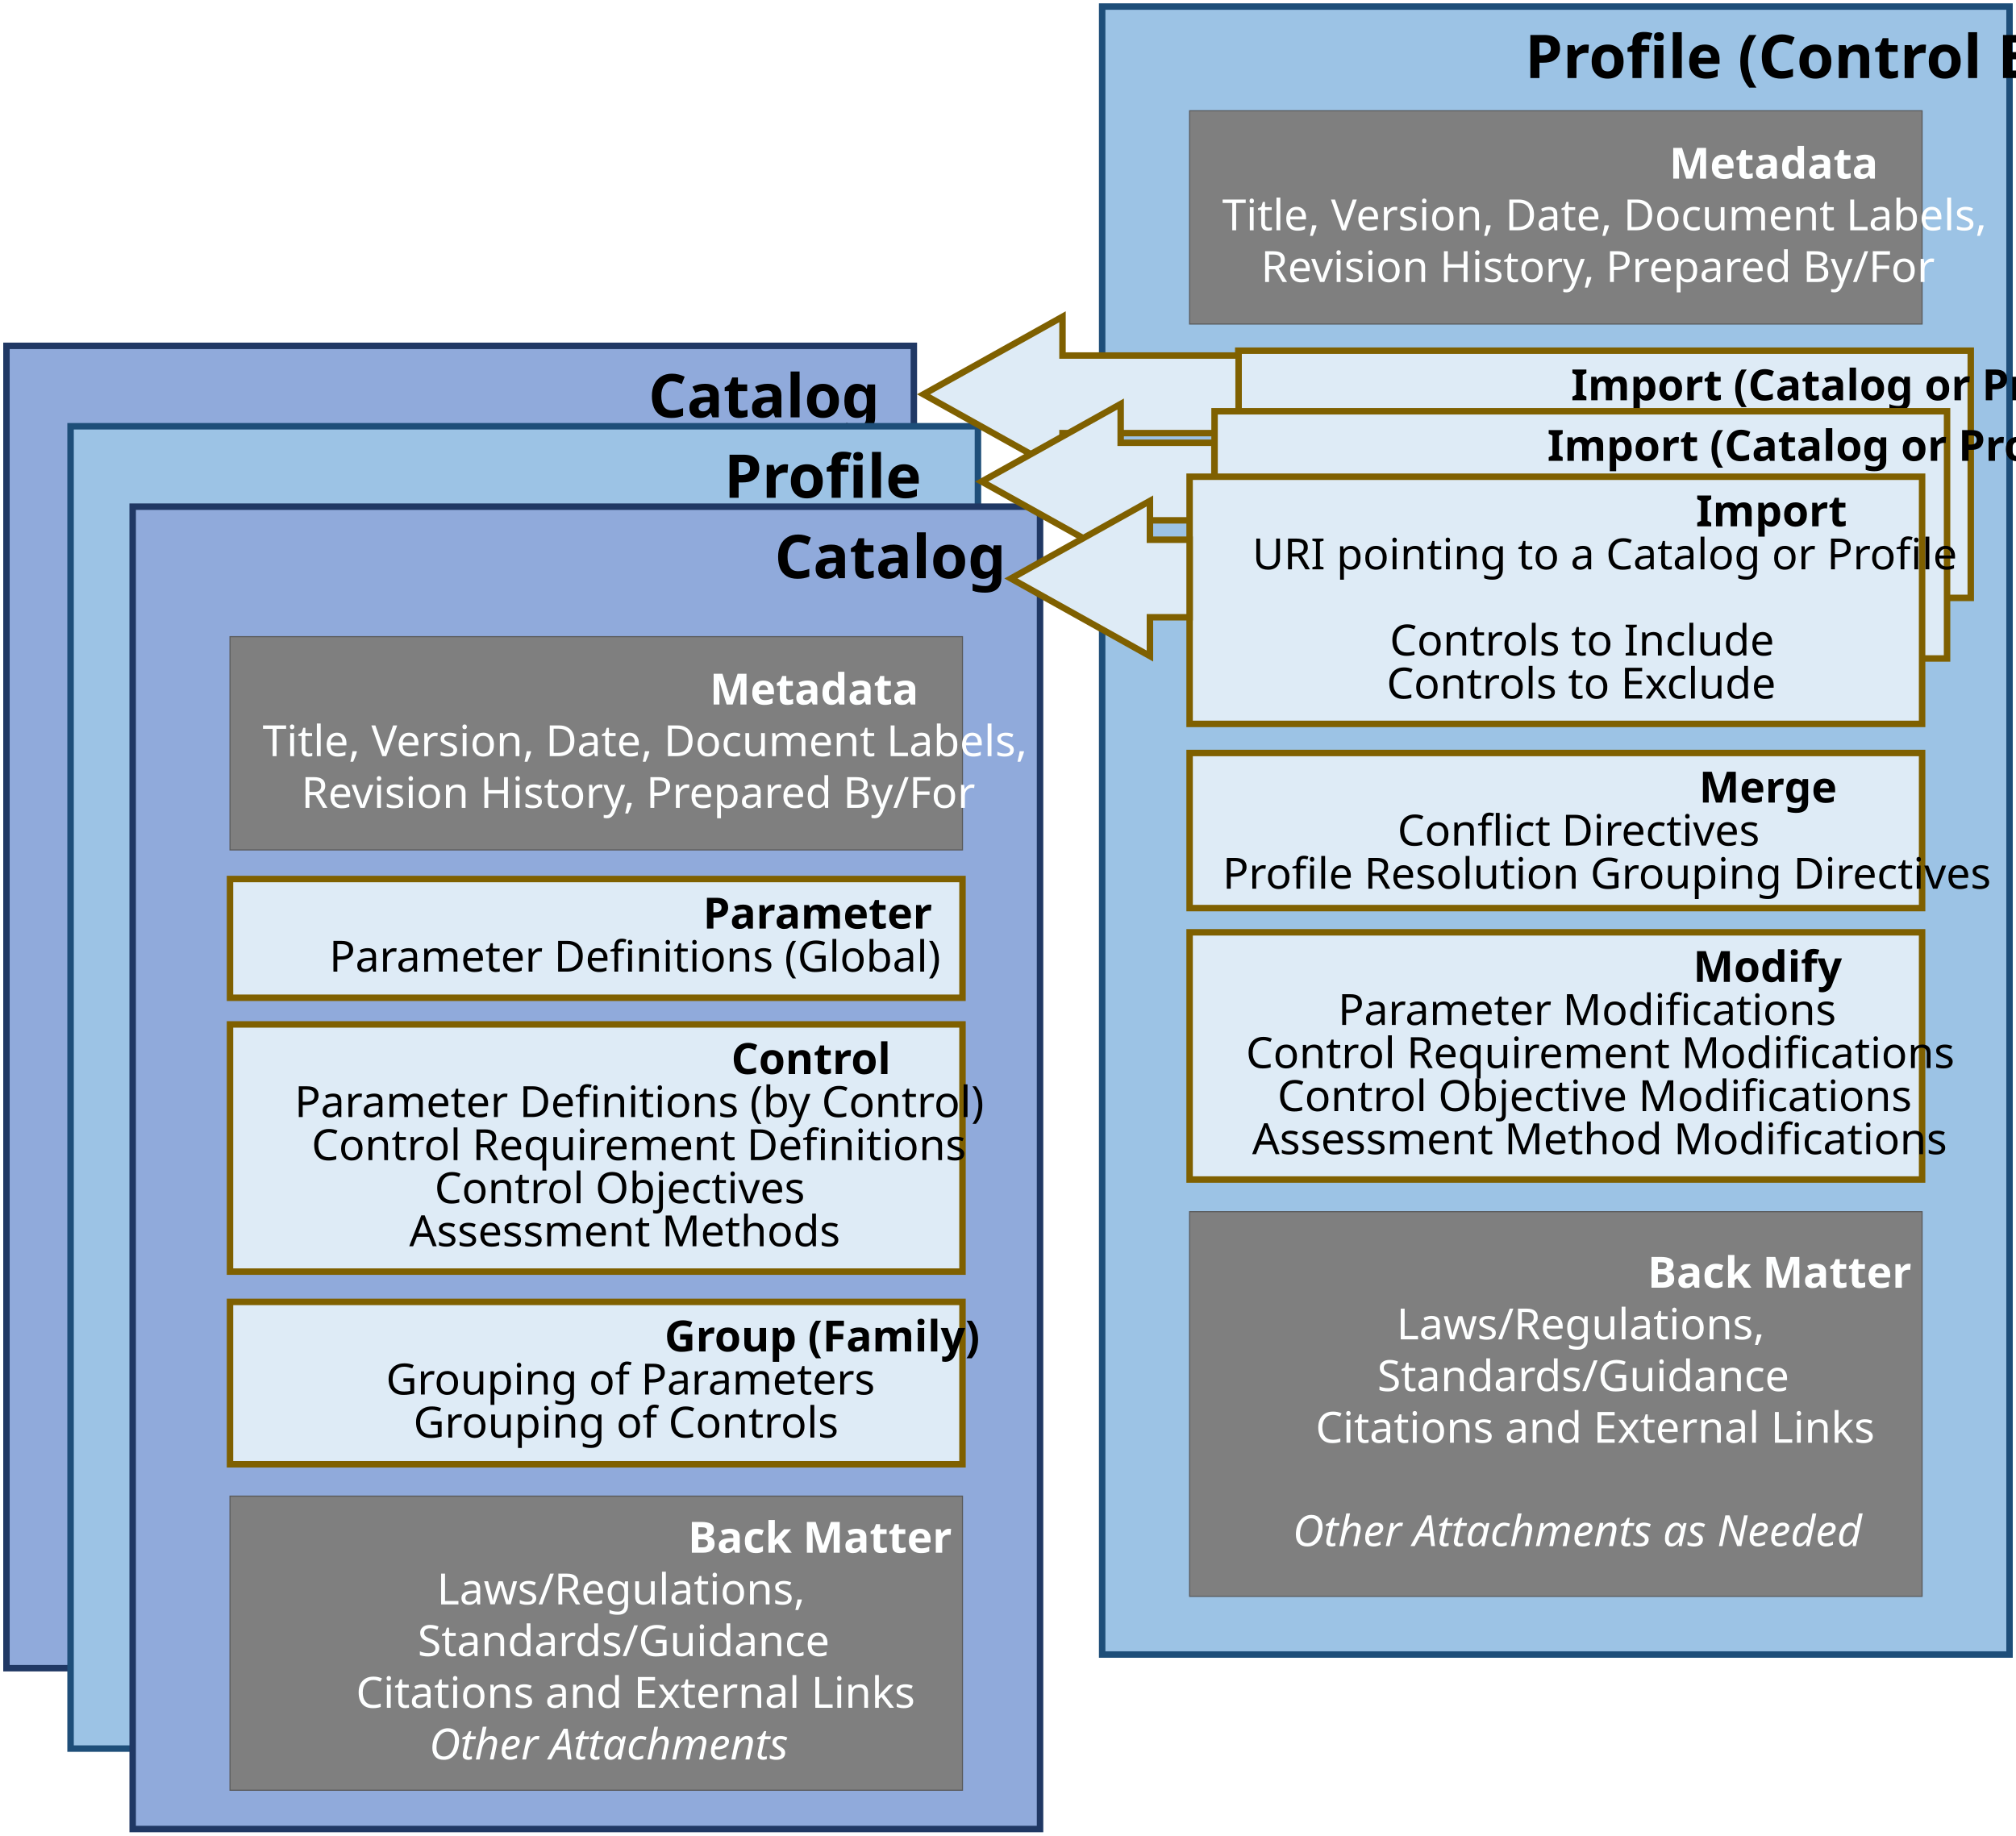
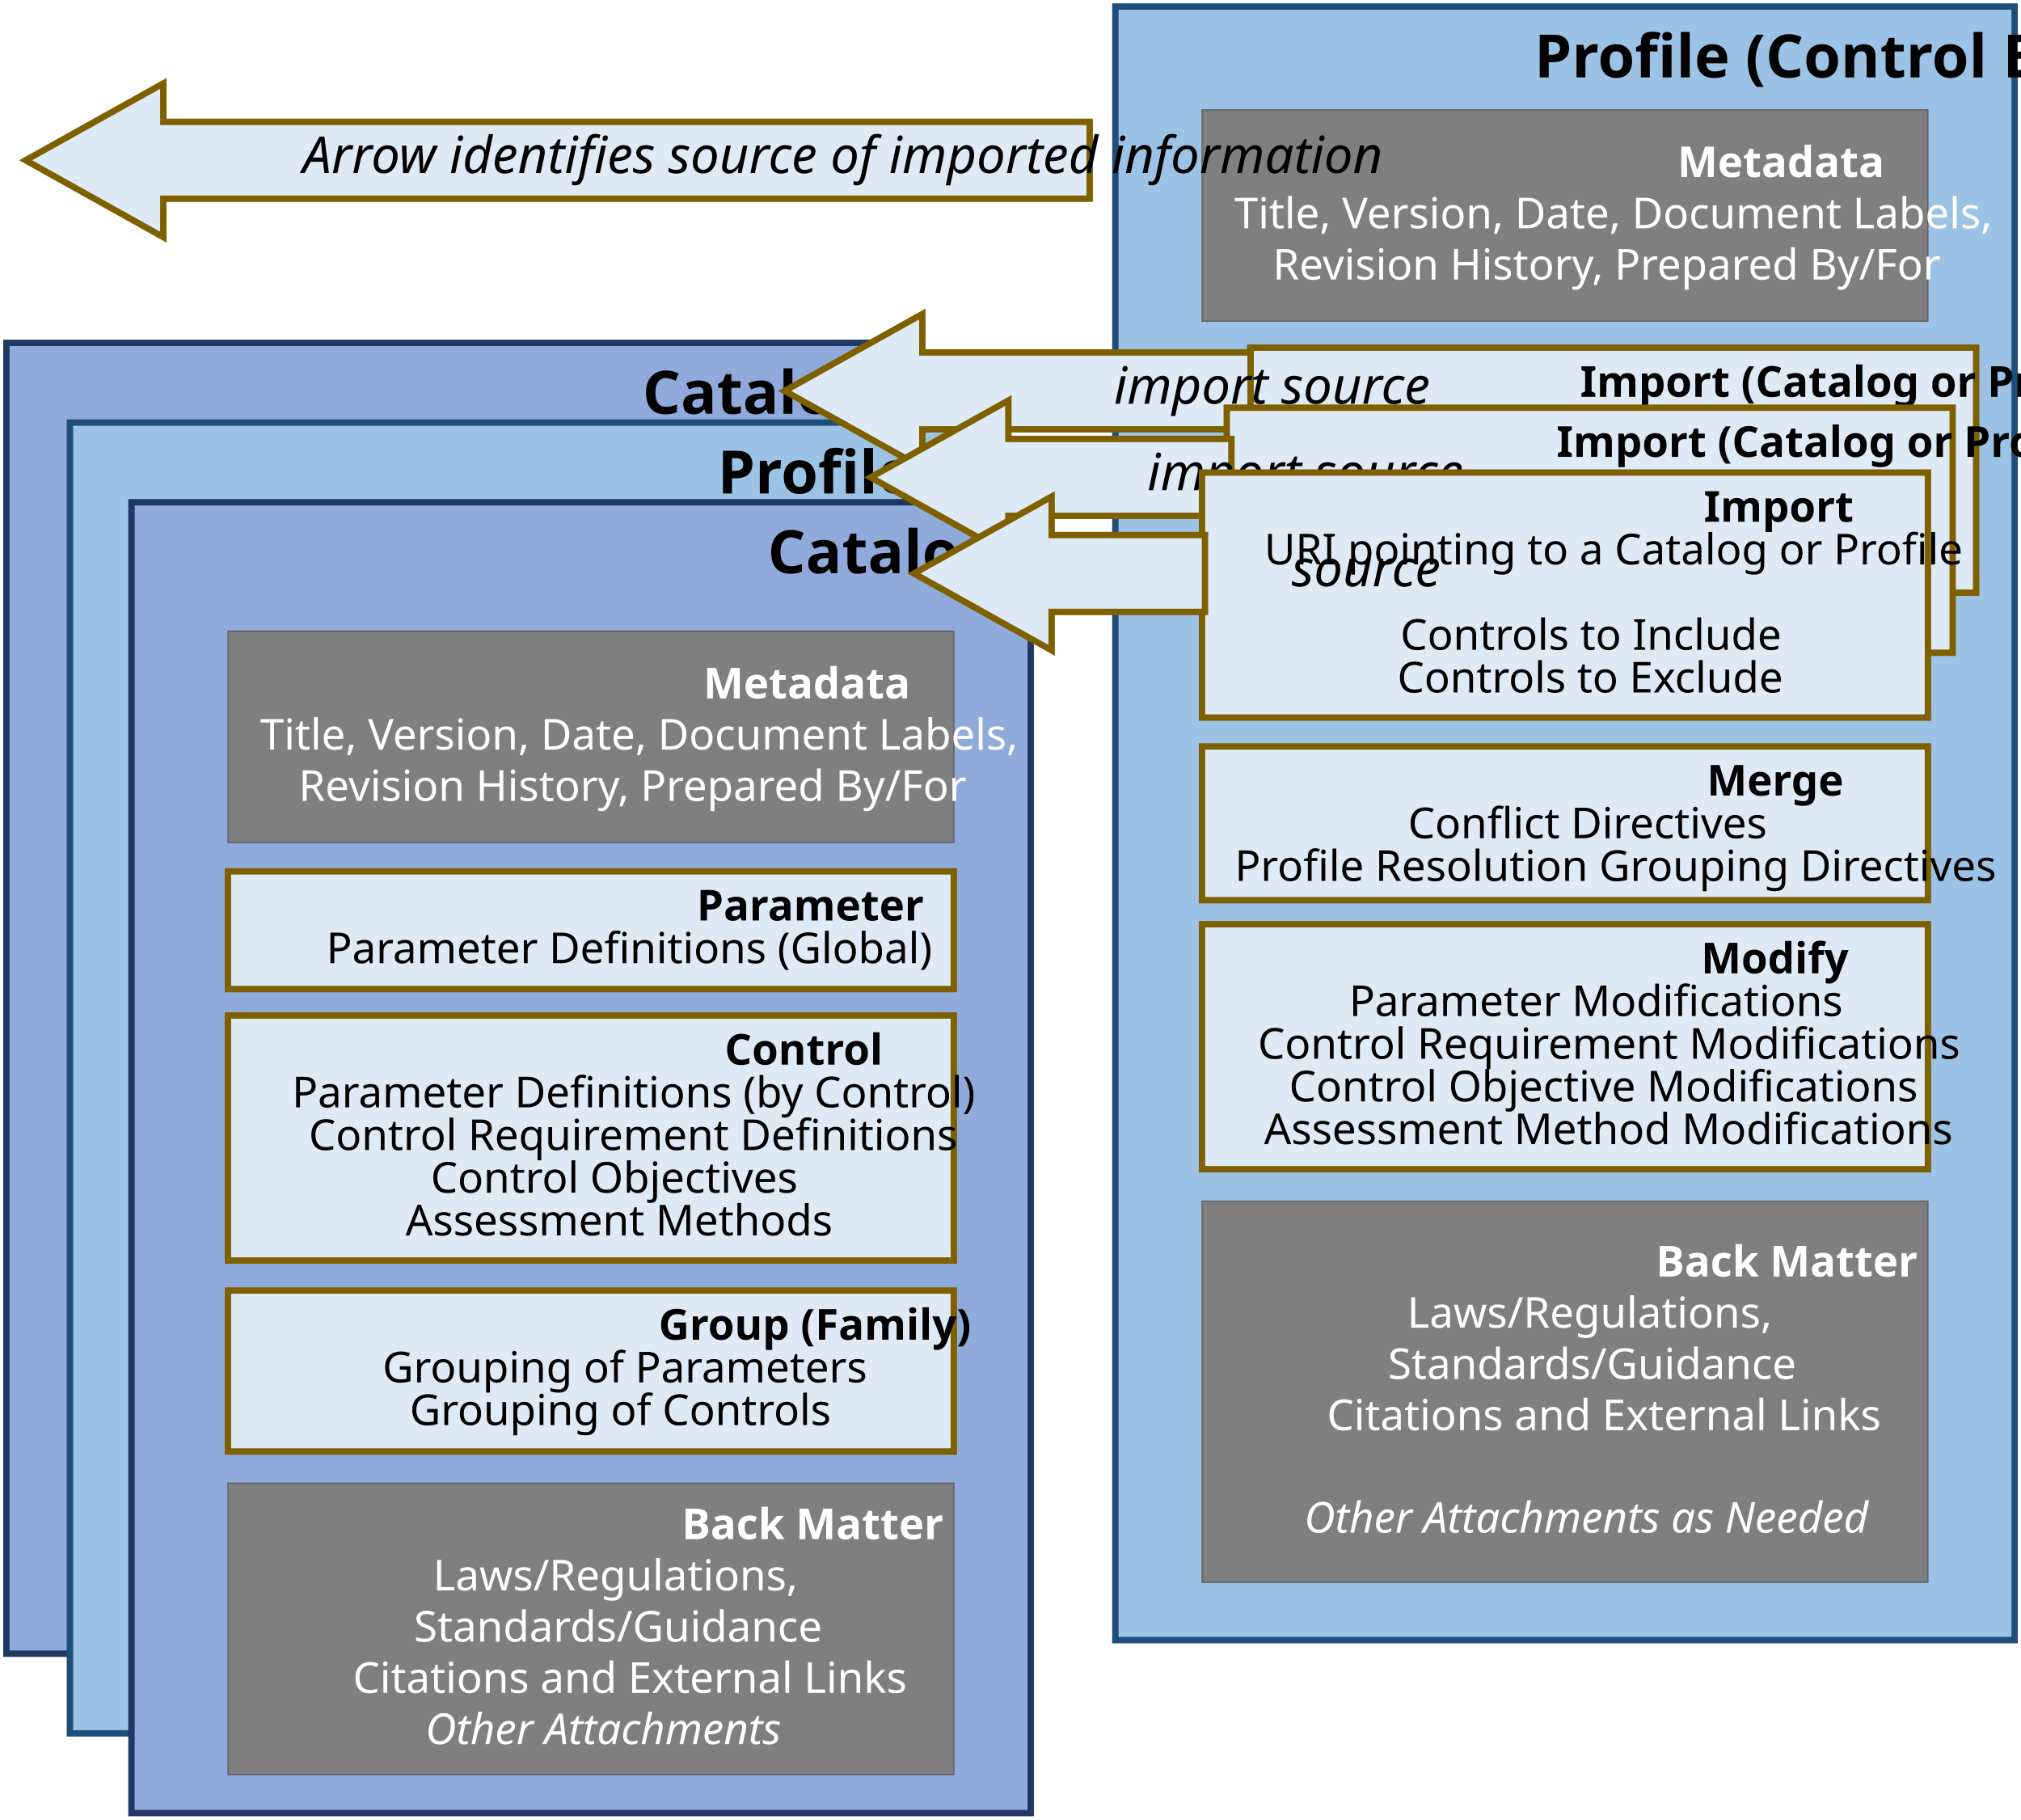
- <svg xmlns="http://www.w3.org/2000/svg" xmlns:ns1="http://schemas.microsoft.com/visio/2003/SVGExtensions/" width="6.498in" height="5.917in" viewBox="0 0 467.876 426" xml:space="preserve" color-interpolation-filters="sRGB" class="st10">
+ <svg xmlns="http://www.w3.org/2000/svg" xmlns:ns1="http://schemas.microsoft.com/visio/2003/SVGExtensions/" width="6.573in" height="5.917in" viewBox="0 0 473.291 426" xml:space="preserve" color-interpolation-filters="sRGB" class="st11">
  <ns1:documentProperties ns1:langID="1033" ns1:viewMarkup="false" />
  <style type="text/css">
	
		.st1 {fill:#90aadb;stroke:#203864;stroke-width:1.5}
		.st2 {fill:#000000;font-family:Calibri;font-size:1.167em;font-weight:bold}
		.st3 {fill:#9cc3e5;stroke:#1e4e79;stroke-width:1.5}
		.st4 {fill:#deebf6;stroke:#7f6000;stroke-width:1.5}
		.st5 {fill:#000000;font-family:Calibri;font-size:0.833em;font-weight:bold}
		.st6 {font-size:1em;font-weight:normal}
		.st7 {fill:#7f7f7f;stroke:#595959;stroke-width:0.25}
		.st8 {fill:#feffff;font-family:Calibri;font-size:0.833em;font-weight:bold}
		.st9 {font-size:1em;font-style:italic;font-weight:normal}
- 		.st10 {fill:none;fill-rule:evenodd;font-size:12px;overflow:visible;stroke-linecap:square;stroke-miterlimit:3}
+ 		.st10 {fill:#000000;font-family:Calibri;font-size:1em;font-style:italic}
+ 		.st11 {fill:none;fill-rule:evenodd;font-size:12px;overflow:visible;stroke-linecap:square;stroke-miterlimit:3}
	
	</style>
  <g ns1:mID="0" ns1:index="1" ns1:groupContext="foregroundPage">
    <ns1:pageProperties ns1:drawingScale="1" ns1:pageScale="1" ns1:drawingUnits="0" ns1:shadowOffsetX="9" ns1:shadowOffsetY="-9" />
    <ns1:layer ns1:name="SSP" ns1:index="0" />
    <g id="shape1051-1" ns1:mID="1051" ns1:groupContext="shape" ns1:layerMember="0" transform="translate(1.5,-38.8283)">
      <ns1:textBlock ns1:margins="rect(4,4,4,4)" ns1:verticalAlign="0" />
      <ns1:textRect cx="105.293" cy="272.539" width="210.59" height="306.922" />
      <rect x="0" y="119.078" width="210.586" height="306.922" class="st1" />
      <text x="83.45" y="135.68" class="st2" ns1:langID="1033">
        <ns1:paragraph ns1:horizAlign="1" />
        <ns1:tabList />Catalog<ns1:newlineChar />
      </text>
    </g>
    <g id="shape1050-4" ns1:mID="1050" ns1:groupContext="shape" ns1:layerMember="0" transform="translate(16.3762,-20.1641)">
      <ns1:textBlock ns1:margins="rect(4,4,4,4)" ns1:verticalAlign="0" />
      <ns1:textRect cx="105.293" cy="272.539" width="210.59" height="306.922" />
      <rect x="0" y="119.078" width="210.586" height="306.922" class="st3" />
      <text x="86.14" y="135.68" class="st2" ns1:langID="1033">
        <ns1:paragraph ns1:horizAlign="1" />
        <ns1:tabList />Profile<ns1:newlineChar />
      </text>
    </g>
-     <g id="shape1032-7" ns1:mID="1032" ns1:groupContext="shape" ns1:layerMember="0" transform="translate(255.791,-42)">
+     <g id="shape1032-7" ns1:mID="1032" ns1:groupContext="shape" ns1:layerMember="0" transform="translate(261.205,-42)">
      <ns1:textBlock ns1:margins="rect(4,4,4,4)" ns1:verticalAlign="0" />
      <ns1:textRect cx="105.293" cy="234.75" width="210.59" height="382.5" />
      <rect x="0" y="43.5" width="210.586" height="382.5" class="st3" />
      <text x="32.58" y="60.1" class="st2" ns1:langID="1033">
        <ns1:paragraph ns1:horizAlign="1" />
        <ns1:tabList />Profile (Control Baseline)<ns1:newlineChar />
      </text>
    </g>
-     <g id="shape1033-10" ns1:mID="1033" ns1:groupContext="shape" ns1:layerMember="0" transform="translate(276.084,-215.25)">
+     <g id="shape1033-10" ns1:mID="1033" ns1:groupContext="shape" ns1:layerMember="0" transform="translate(281.498,-215.25)">
      <ns1:textBlock ns1:margins="rect(4,4,4,4)" ns1:verticalAlign="0" />
      <ns1:textRect cx="85" cy="408" width="170" height="36" />
      <rect x="0" y="390" width="169.999" height="36" class="st4" />
      <text x="71.45" y="401.5" class="st5" ns1:langID="1033">
        <ns1:paragraph ns1:spLine="-1" ns1:horizAlign="1" />
        <ns1:tabList />Merge<ns1:newlineChar />
        <tspan x="48.24" dy="1em" class="st6">Conflict Directives<ns1:newlineChar />
        </tspan>
        <tspan x="7.67" dy="1em" class="st6">Profile Resolution Grouping Directives</tspan>
      </text>
    </g>
-     <g id="shape1034-15" ns1:mID="1034" ns1:groupContext="shape" ns1:layerMember="0" transform="translate(276.084,-152.25)">
+     <g id="shape1034-15" ns1:mID="1034" ns1:groupContext="shape" ns1:layerMember="0" transform="translate(281.498,-152.25)">
      <ns1:textBlock ns1:margins="rect(4,4,4,4)" ns1:verticalAlign="0" />
      <ns1:textRect cx="85" cy="397.313" width="170" height="57.375" />
      <rect x="0" y="368.625" width="169.999" height="57.375" class="st4" />
      <text x="70.08" y="380.13" class="st5" ns1:langID="1033">
        <ns1:paragraph ns1:spLine="-1" ns1:horizAlign="1" />
        <ns1:tabList />Modify<ns1:newlineChar />
        <tspan x="34.45" dy="1em" class="st6">Parameter Modifications<ns1:newlineChar />
        </tspan>
        <tspan x="13.08" dy="1em" class="st6">Control Requirement Modifications<ns1:newlineChar />
        </tspan>
        <tspan x="20.39" dy="1em" class="st6">Control Objective Modifications<ns1:newlineChar />
        </tspan>
        <tspan x="14.51" dy="1em" class="st6">Assessment Method Modifications</tspan>
      </text>
    </g>
-     <g id="shape1036-22" ns1:mID="1036" ns1:groupContext="shape" transform="translate(276.084,-350.813)">
+     <g id="shape1036-22" ns1:mID="1036" ns1:groupContext="shape" transform="translate(281.498,-350.813)">
      <ns1:userDefs>
        <ns1:ud ns1:nameU="visVersion" ns1:val="VT0(15):26" />
      </ns1:userDefs>
      <ns1:textBlock ns1:margins="rect(4,4,4,4)" />
      <ns1:textRect cx="85" cy="401.25" width="170" height="49.5" />
      <rect x="0" y="376.5" width="169.999" height="49.5" class="st7" />
      <text x="64.56" y="392.25" class="st8" ns1:langID="1033">
        <ns1:paragraph ns1:horizAlign="1" />
        <ns1:tabList />Metadata<ns1:newlineChar />
        <tspan x="7.57" dy="1.2em" class="st6">Title, Version, Date, Document Labels, </tspan>
        <tspan x="16.56" dy="1.2em" class="st6">Revision History, Prepared By/For</tspan>
      </text>
    </g>
-     <g id="shape1039-27" ns1:mID="1039" ns1:groupContext="shape" transform="translate(276.084,-55.5)">
+     <g id="shape1039-27" ns1:mID="1039" ns1:groupContext="shape" transform="translate(281.498,-55.5)">
      <ns1:userDefs>
        <ns1:ud ns1:nameU="visVersion" ns1:val="VT0(15):26" />
      </ns1:userDefs>
      <ns1:textBlock ns1:margins="rect(4,4,4,4)" />
      <ns1:textRect cx="85" cy="381.358" width="170" height="89.284" />
      <rect x="0" y="336.716" width="169.999" height="89.284" class="st7" />
      <text x="59.51" y="354.36" class="st8" ns1:langID="1033">
        <ns1:paragraph ns1:horizAlign="1" />
        <ns1:tabList />Back Matter<ns1:newlineChar />
        <tspan x="48.03" dy="1.2em" class="st6">Laws/Regulations,<ns1:newlineChar />
        </tspan>
        <tspan x="43.55" dy="1.2em" class="st6">Standards/Guidance<ns1:newlineChar />
        </tspan>
        <tspan x="29.25" dy="1.2em" class="st6">Citations and External Links<ns1:newlineChar />
          <ns1:newlineChar />
        </tspan>
        <tspan x="23.95" dy="2.4em" class="st9">Other Attachments as Needed</tspan>
      </text>
    </g>
-     <g id="shape1041-34" ns1:mID="1041" ns1:groupContext="shape" transform="translate(287.377,-287.25)">
+     <g id="shape1041-34" ns1:mID="1041" ns1:groupContext="shape" transform="translate(292.791,-287.25)">
      <ns1:userDefs>
        <ns1:ud ns1:nameU="visVersion" ns1:val="VT0(15):26" />
      </ns1:userDefs>
      <ns1:textBlock ns1:margins="rect(4,4,4,4)" ns1:verticalAlign="0" />
      <ns1:textRect cx="85" cy="397.313" width="170" height="57.375" />
      <rect x="0" y="368.625" width="169.999" height="57.375" class="st4" />
      <text x="30.46" y="380.13" class="st5" ns1:langID="1033">
        <ns1:paragraph ns1:spLine="-1" ns1:horizAlign="1" />
        <ns1:tabList />Import (Catalog or Profile)</text>
    </g>
    <g id="shape1042-37" ns1:mID="1042" ns1:groupContext="shape" ns1:layerMember="0" transform="translate(30.7906,-1.5)">
      <ns1:textBlock ns1:margins="rect(4,4,4,4)" ns1:verticalAlign="0" />
      <ns1:textRect cx="105.293" cy="272.539" width="210.59" height="306.922" />
      <rect x="0" y="119.078" width="210.586" height="306.922" class="st1" />
      <text x="83.45" y="135.68" class="st2" ns1:langID="1033">
        <ns1:paragraph ns1:horizAlign="1" />
        <ns1:tabList />Catalog<ns1:newlineChar />
      </text>
    </g>
    <g id="shape1043-40" ns1:mID="1043" ns1:groupContext="shape" ns1:layerMember="0" transform="translate(53.377,-130.875)">
      <ns1:textBlock ns1:margins="rect(4,4,4,4)" ns1:verticalAlign="0" />
      <ns1:textRect cx="85" cy="397.313" width="170" height="57.375" />
      <rect x="0" y="368.625" width="169.999" height="57.375" class="st4" />
      <text x="69.56" y="380.13" class="st5" ns1:langID="1033">
        <ns1:paragraph ns1:spLine="-1" ns1:horizAlign="1" />
        <ns1:tabList />Control<ns1:newlineChar />
        <tspan x="15" dy="1em" class="st6">Parameter Definitions (by Control)<ns1:newlineChar />
        </tspan>
        <tspan x="18.93" dy="1em" class="st6">Control Requirement Definitions<ns1:newlineChar />
        </tspan>
        <tspan x="47.48" dy="1em" class="st6">Control Objectives<ns1:newlineChar />
        </tspan>
        <tspan x="41.6" dy="1em" class="st6">Assessment Methods</tspan>
      </text>
    </g>
    <g id="shape1044-47" ns1:mID="1044" ns1:groupContext="shape" ns1:layerMember="0" transform="translate(53.377,-86.1563)">
      <ns1:textBlock ns1:margins="rect(4,4,4,4)" ns1:verticalAlign="0" />
      <ns1:textRect cx="85" cy="407.156" width="170" height="37.688" />
      <rect x="0" y="388.313" width="169.999" height="37.688" class="st4" />
      <text x="54.08" y="399.81" class="st5" ns1:langID="1033">
        <ns1:paragraph ns1:spLine="-1" ns1:horizAlign="1" />
        <ns1:tabList />Group (Family)<ns1:newlineChar />
        <ns1:paragraph ns1:spLine="-1" ns1:horizAlign="1" />
        <tspan x="36.2" dy="1em" class="st6">Grouping of Parameters<ns1:newlineChar />
        </tspan>
        <tspan x="42.57" dy="1em" class="st6">Grouping of Controls</tspan>
      </text>
    </g>
    <g id="shape1045-52" ns1:mID="1045" ns1:groupContext="shape" transform="translate(53.377,-228.75)">
      <ns1:userDefs>
        <ns1:ud ns1:nameU="visVersion" ns1:val="VT0(15):26" />
      </ns1:userDefs>
      <ns1:textBlock ns1:margins="rect(4,4,4,4)" />
      <ns1:textRect cx="85" cy="401.25" width="170" height="49.5" />
      <rect x="0" y="376.5" width="169.999" height="49.5" class="st7" />
      <text x="64.56" y="392.25" class="st8" ns1:langID="1033">
        <ns1:paragraph ns1:horizAlign="1" />
        <ns1:tabList />Metadata<ns1:newlineChar />
        <tspan x="7.57" dy="1.2em" class="st6">Title, Version, Date, Document Labels, </tspan>
        <tspan x="16.56" dy="1.2em" class="st6">Revision History, Prepared By/For</tspan>
      </text>
    </g>
    <g id="shape1046-57" ns1:mID="1046" ns1:groupContext="shape" transform="translate(53.377,-10.5)">
      <ns1:userDefs>
        <ns1:ud ns1:nameU="visVersion" ns1:val="VT0(15):26" />
      </ns1:userDefs>
      <ns1:textBlock ns1:margins="rect(4,4,4,4)" />
      <ns1:textRect cx="85" cy="391.866" width="170" height="68.267" />
      <rect x="0" y="357.733" width="169.999" height="68.267" class="st7" />
      <text x="59.51" y="370.87" class="st8" ns1:langID="1033">
        <ns1:paragraph ns1:horizAlign="1" />
        <ns1:tabList />Back Matter<ns1:newlineChar />
        <tspan x="48.03" dy="1.2em" class="st6">Laws/Regulations,<ns1:newlineChar />
        </tspan>
        <tspan x="43.55" dy="1.2em" class="st6">Standards/Guidance<ns1:newlineChar />
        </tspan>
        <tspan x="29.25" dy="1.2em" class="st6">Citations and External Links<ns1:newlineChar />
        </tspan>
        <tspan x="46.25" dy="1.2em" class="st9">Other Attachments</tspan>
      </text>
    </g>
    <g id="shape1047-64" ns1:mID="1047" ns1:groupContext="shape" transform="translate(53.377,-194.438)">
      <ns1:userDefs>
        <ns1:ud ns1:nameU="visVersion" ns1:val="VT0(15):26" />
      </ns1:userDefs>
      <ns1:textBlock ns1:margins="rect(4,4,4,4)" ns1:verticalAlign="0" />
      <ns1:textRect cx="85" cy="412.219" width="170" height="27.562" />
      <rect x="0" y="398.438" width="169.999" height="27.562" class="st4" />
      <text x="63.01" y="409.94" class="st5" ns1:langID="1033">
        <ns1:paragraph ns1:spLine="-1" ns1:horizAlign="1" />
        <ns1:tabList />Parameter<ns1:newlineChar />
        <tspan x="23.04" dy="1em" class="st6">Parameter Definitions (Global)</tspan>
      </text>
    </g>
-     <g id="shape1049-68" ns1:mID="1049" ns1:groupContext="shape" transform="translate(214.336,-334.5)">
-       <ns1:userDefs>
-         <ns1:ud ns1:nameU="visVersion" ns1:val="VT0(15):26" />
-         <ns1:ud ns1:nameU="ArrowType" ns1:prompt="" ns1:val="VT0(2):26" />
-       </ns1:userDefs>
-       <path d="M0 426 L32.25 408 L32.25 417 L73.12 417 L73.12 426 L73.12 435 L32.25 435 L32.25 444 L0 426 Z" class="st4" />
-     </g>
-     <g id="shape1040-70" ns1:mID="1040" ns1:groupContext="shape" transform="translate(281.876,-273.188)">
+     <g id="shape1049-68" ns1:mID="1049" ns1:groupContext="shape" transform="translate(183.75,-334.5)">
+       <ns1:userDefs>
+         <ns1:ud ns1:nameU="visVersion" ns1:val="VT0(15):26" />
+         <ns1:ud ns1:nameU="ArrowType" ns1:prompt="" ns1:val="VT0(2):26" />
+       </ns1:userDefs>
+       <ns1:textBlock ns1:margins="rect(4,4,4,4)" />
+       <ns1:textRect cx="54.562" cy="426" width="109.13" height="0" />
+       <path d="M0 426 L32.25 408 L32.25 417 L109.12 417 L109.12 426 L109.12 435 L32.25 435 L32.25 444 L0 426 Z" class="st4" />
+       <text x="20.94" y="429" class="st10" ns1:langID="1033">
+         <ns1:paragraph ns1:spLine="-1" ns1:horizAlign="1" />
+         <ns1:tabList />import source</text>
+     </g>
+     <g id="shape1040-71" ns1:mID="1040" ns1:groupContext="shape" transform="translate(287.291,-273.188)">
      <ns1:userDefs>
        <ns1:ud ns1:nameU="visVersion" ns1:val="VT0(15):26" />
      </ns1:userDefs>
      <ns1:textBlock ns1:margins="rect(4,4,4,4)" ns1:verticalAlign="0" />
      <ns1:textRect cx="85" cy="397.313" width="170" height="57.375" />
      <rect x="0" y="368.625" width="169.999" height="57.375" class="st4" />
      <text x="30.46" y="380.13" class="st5" ns1:langID="1033">
        <ns1:paragraph ns1:spLine="-1" ns1:horizAlign="1" />
        <ns1:tabList />Import (Catalog or Profile)</text>
    </g>
-     <g id="shape1048-73" ns1:mID="1048" ns1:groupContext="shape" transform="translate(227.836,-314.25)">
-       <ns1:userDefs>
-         <ns1:ud ns1:nameU="visVersion" ns1:val="VT0(15):26" />
-         <ns1:ud ns1:nameU="ArrowType" ns1:prompt="" ns1:val="VT0(2):26" />
-       </ns1:userDefs>
-       <path d="M0 426 L32.25 408 L32.25 417 L54 417 L54 426 L54 435 L32.25 435 L32.25 444 L0 426 Z" class="st4" />
-     </g>
-     <g id="shape1037-75" ns1:mID="1037" ns1:groupContext="shape" transform="translate(276.084,-258)">
+     <g id="shape1048-74" ns1:mID="1048" ns1:groupContext="shape" transform="translate(203.896,-314.25)">
+       <ns1:userDefs>
+         <ns1:ud ns1:nameU="visVersion" ns1:val="VT0(15):26" />
+         <ns1:ud ns1:nameU="ArrowType" ns1:prompt="" ns1:val="VT0(2):26" />
+       </ns1:userDefs>
+       <ns1:textBlock ns1:margins="rect(4,4,4,4)" />
+       <ns1:textRect cx="42.239" cy="426" width="84.48" height="0" />
+       <path d="M0 426 L32.25 408 L32.25 417 L84.48 417 L84.48 426 L84.48 435 L32.25 435 L32.25 444 L0 426 Z" class="st4" />
+       <text x="8.61" y="429" class="st10" ns1:langID="1033">
+         <ns1:paragraph ns1:spLine="-1" ns1:horizAlign="1" />
+         <ns1:tabList />import source</text>
+     </g>
+     <g id="shape1037-77" ns1:mID="1037" ns1:groupContext="shape" transform="translate(281.498,-258)">
      <ns1:userDefs>
        <ns1:ud ns1:nameU="visVersion" ns1:val="VT0(15):26" />
      </ns1:userDefs>
      <ns1:textBlock ns1:margins="rect(4,4,4,4)" ns1:verticalAlign="0" />
      <ns1:textRect cx="85" cy="397.313" width="170" height="57.375" />
      <rect x="0" y="368.625" width="169.999" height="57.375" class="st4" />
      <text x="70.72" y="380.13" class="st5" ns1:langID="1033">
        <ns1:paragraph ns1:spLine="-1" ns1:horizAlign="1" />
        <ns1:tabList />Import<ns1:newlineChar />
        <tspan x="14.57" dy="1em" class="st6">URI pointing to a Catalog or Profile<ns1:newlineChar />
          <ns1:newlineChar />
        </tspan>
        <tspan x="46.45" dy="2em" class="st6">Controls to Include<ns1:newlineChar />
        </tspan>
        <tspan x="45.73" dy="1em" class="st6">Controls to Exclude</tspan>
      </text>
    </g>
-     <g id="shape1038-81" ns1:mID="1038" ns1:groupContext="shape" transform="translate(234.626,-291.75)">
-       <ns1:userDefs>
-         <ns1:ud ns1:nameU="visVersion" ns1:val="VT0(15):26" />
-         <ns1:ud ns1:nameU="ArrowType" ns1:prompt="" ns1:val="VT0(2):26" />
-       </ns1:userDefs>
-       <path d="M0 426 L32.25 408 L32.25 417 L41.46 417 L41.46 426 L41.46 435 L32.25 435 L32.25 444 L0 426 Z" class="st4" />
+     <g id="shape1038-83" ns1:mID="1038" ns1:groupContext="shape" transform="translate(214.03,-291.75)">
+       <ns1:userDefs>
+         <ns1:ud ns1:nameU="visVersion" ns1:val="VT0(15):26" />
+         <ns1:ud ns1:nameU="ArrowType" ns1:prompt="" ns1:val="VT0(2):26" />
+       </ns1:userDefs>
+       <ns1:textBlock ns1:margins="rect(4,4,4,4)" />
+       <ns1:textRect cx="34.079" cy="426" width="68.16" height="0" />
+       <path d="M0 426 L32.25 408 L32.25 417 L68.16 417 L68.16 426 L68.16 435 L32.25 435 L32.25 444 L0 426 Z" class="st4" />
+       <text x="32.32" y="429" class="st10" ns1:langID="1033">
+         <ns1:paragraph ns1:spLine="-1" ns1:horizAlign="2" />
+         <ns1:tabList />source</text>
+     </g>
+     <g id="shape1087-86" ns1:mID="1087" ns1:groupContext="shape" transform="translate(6,-388.5)">
+       <ns1:userDefs>
+         <ns1:ud ns1:nameU="visVersion" ns1:val="VT0(15):26" />
+         <ns1:ud ns1:nameU="ArrowType" ns1:prompt="" ns1:val="VT0(2):26" />
+       </ns1:userDefs>
+       <ns1:textBlock ns1:margins="rect(4,4,4,4)" />
+       <ns1:textRect cx="124.594" cy="426" width="249.19" height="0" />
+       <path d="M0 426 L32.25 408 L32.25 417 L249.19 417 L249.19 426 L249.19 435 L32.25 435 L32.25 444 L0 426 Z" class="st4" />
+       <text x="8.71" y="429" class="st10" ns1:langID="1033">
+         <ns1:paragraph ns1:spLine="-1" ns1:horizAlign="1" />
+         <ns1:tabList />Arrow identifies source of imported information</text>
    </g>
  </g>
</svg>
